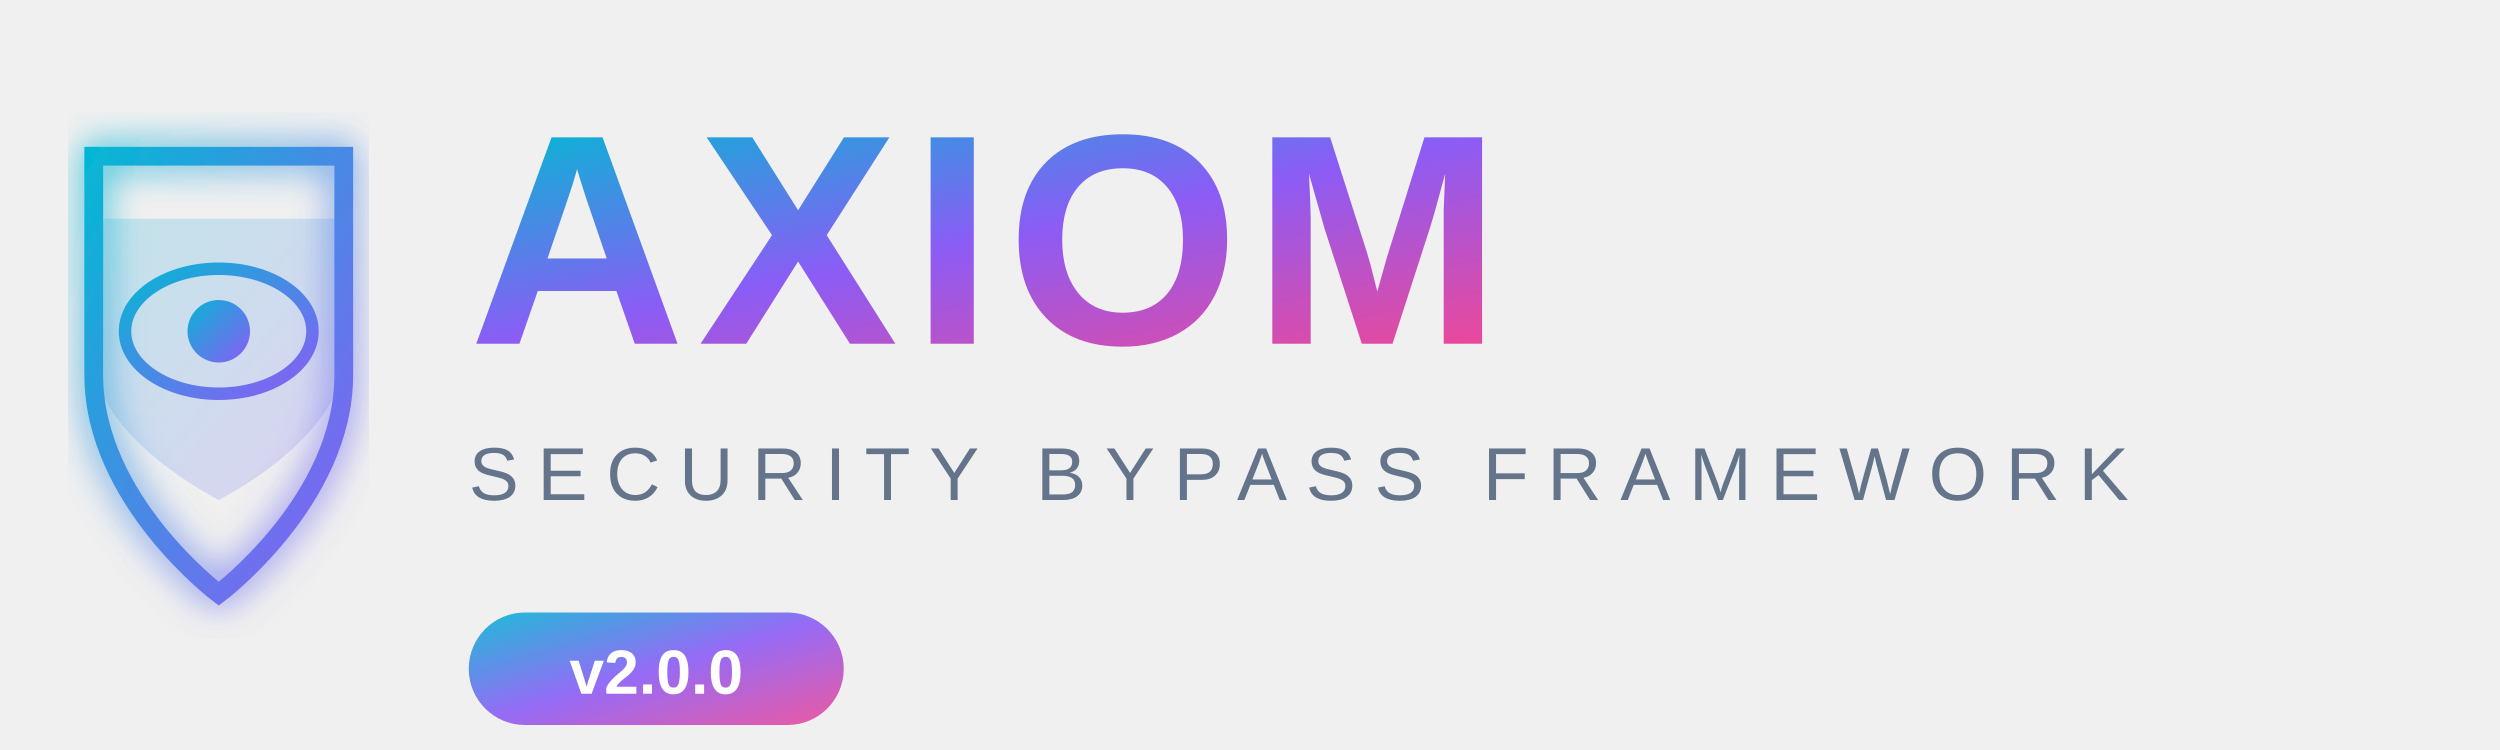
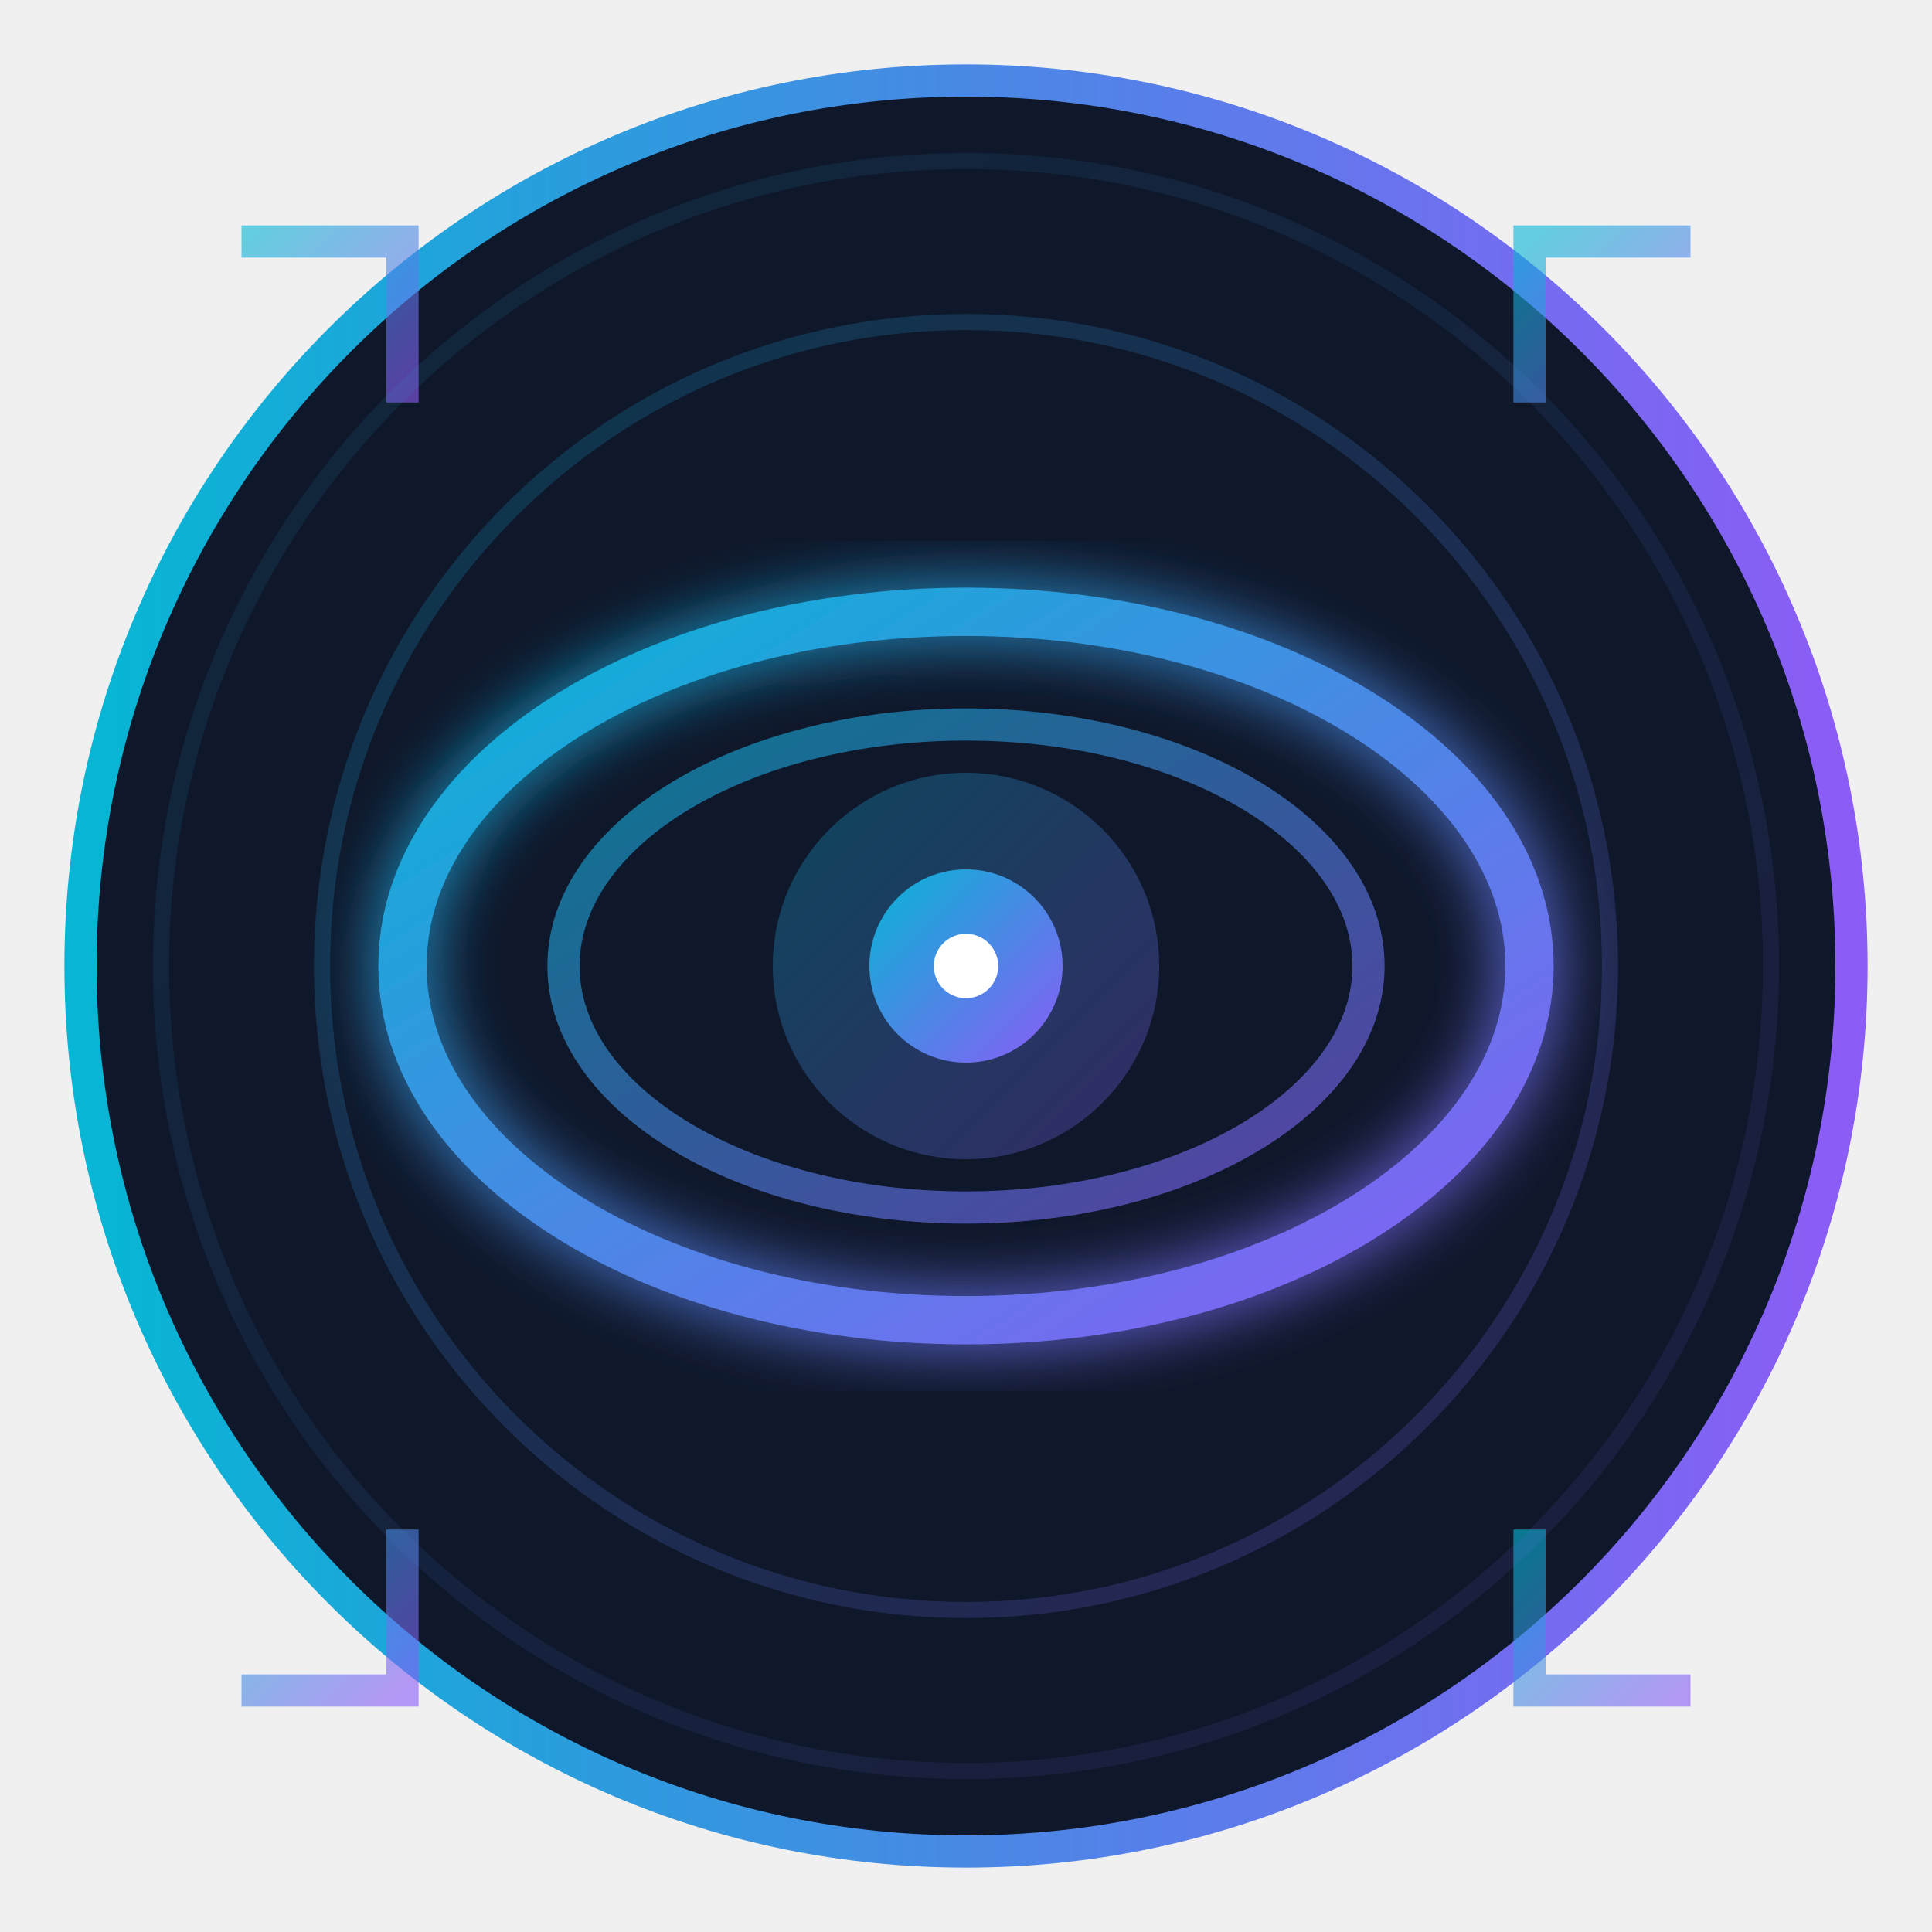
- <svg xmlns="http://www.w3.org/2000/svg" viewBox="0 0 400 120" width="400" height="120">
+ <svg xmlns="http://www.w3.org/2000/svg" viewBox="0 0 120 120" width="120" height="120">
  <defs>
-     <linearGradient id="axiomGrad" x1="0%" y1="0%" x2="100%" y2="100%">
-       <stop offset="0%" style="stop-color:#06b6d4;stop-opacity:1" />
-       <stop offset="50%" style="stop-color:#8b5cf6;stop-opacity:1" />
-       <stop offset="100%" style="stop-color:#ec4899;stop-opacity:1" />
+     <linearGradient id="grad1" x1="0%" y1="0%" x2="100%" y2="100%">
+       <stop offset="0%" style="stop-color:#06b6d4" />
+       <stop offset="100%" style="stop-color:#8b5cf6" />
    </linearGradient>
-     <linearGradient id="shieldGrad" x1="0%" y1="0%" x2="100%" y2="100%">
-       <stop offset="0%" style="stop-color:#06b6d4;stop-opacity:1" />
-       <stop offset="100%" style="stop-color:#8b5cf6;stop-opacity:1" />
+     <linearGradient id="grad2" x1="0%" y1="0%" x2="100%" y2="0%">
+       <stop offset="0%" style="stop-color:#06b6d4" />
+       <stop offset="100%" style="stop-color:#8b5cf6" />
    </linearGradient>
    <filter id="glow">
-       <feGaussianBlur stdDeviation="3" result="coloredBlur" />
+       <feGaussianBlur stdDeviation="2" result="blur" />
      <feMerge>
-         <feMergeNode in="coloredBlur" />
+         <feMergeNode in="blur" />
        <feMergeNode in="SourceGraphic" />
      </feMerge>
    </filter>
  </defs>
-   <g transform="translate(10, 15)">
-     <path d="M45 10 L45 45 C45 65 25 80 25 80 C25 80 5 65 5 45 L5 10 Z" fill="none" stroke="url(#shieldGrad)" stroke-width="3" filter="url(#glow)" />
-     <path d="M45 20 L45 42 C45 55 25 65 25 65 C25 65 5 55 5 42 L5 20 Z" fill="url(#shieldGrad)" opacity="0.2" />
-     <ellipse cx="25" cy="38" rx="15" ry="10" fill="none" stroke="url(#shieldGrad)" stroke-width="2" />
-     <circle cx="25" cy="38" r="5" fill="url(#shieldGrad)" />
-     <line x1="10" y1="30" x2="40" y2="30" stroke="url(#shieldGrad)" stroke-width="1" opacity="0.5" />
-     <line x1="10" y1="46" x2="40" y2="46" stroke="url(#shieldGrad)" stroke-width="1" opacity="0.5" />
-   </g>
-   <text x="75" y="55" font-family="'Segoe UI', Arial, sans-serif" font-size="48" font-weight="800" fill="url(#axiomGrad)" letter-spacing="2">AXIOM</text>
-   <text x="75" y="80" font-family="'Segoe UI', Arial, sans-serif" font-size="12" fill="#64748b" letter-spacing="3">SECURITY BYPASS FRAMEWORK</text>
-   <line x1="75" y1="90" x2="350" y2="90" stroke="url(#axiomGrad)" stroke-width="2" opacity="0.3" />
-   <rect x="75" y="98" width="60" height="18" rx="9" fill="url(#axiomGrad)" opacity="0.9" />
-   <text x="105" y="111" font-family="'Segoe UI', Arial, sans-serif" font-size="10" fill="white" text-anchor="middle" font-weight="600">v2.0.0</text>
+   <circle cx="60" cy="60" r="55" fill="#0f172a" stroke="url(#grad2)" stroke-width="2" />
+   <ellipse cx="60" cy="60" rx="35" ry="22" fill="none" stroke="url(#grad1)" stroke-width="3" filter="url(#glow)" />
+   <ellipse cx="60" cy="60" rx="25" ry="15" fill="none" stroke="url(#grad1)" stroke-width="2" opacity="0.6" />
+   <circle cx="60" cy="60" r="12" fill="url(#grad1)" opacity="0.3" />
+   <circle cx="60" cy="60" r="6" fill="url(#grad1)" />
+   <circle cx="60" cy="60" r="2" fill="white" />
+   <line x1="20" y1="60" x2="100" y2="60" stroke="url(#grad2)" stroke-width="1" opacity="0.4" />
+   <path d="M15 15 L25 15 L25 25" fill="none" stroke="url(#grad1)" stroke-width="2" opacity="0.6" />
+   <path d="M105 15 L95 15 L95 25" fill="none" stroke="url(#grad1)" stroke-width="2" opacity="0.6" />
+   <path d="M15 105 L25 105 L25 95" fill="none" stroke="url(#grad1)" stroke-width="2" opacity="0.6" />
+   <path d="M105 105 L95 105 L95 95" fill="none" stroke="url(#grad1)" stroke-width="2" opacity="0.6" />
+   <circle cx="60" cy="60" r="40" fill="none" stroke="url(#grad1)" stroke-width="1" opacity="0.2" />
+   <circle cx="60" cy="60" r="50" fill="none" stroke="url(#grad1)" stroke-width="1" opacity="0.1" />
</svg>
